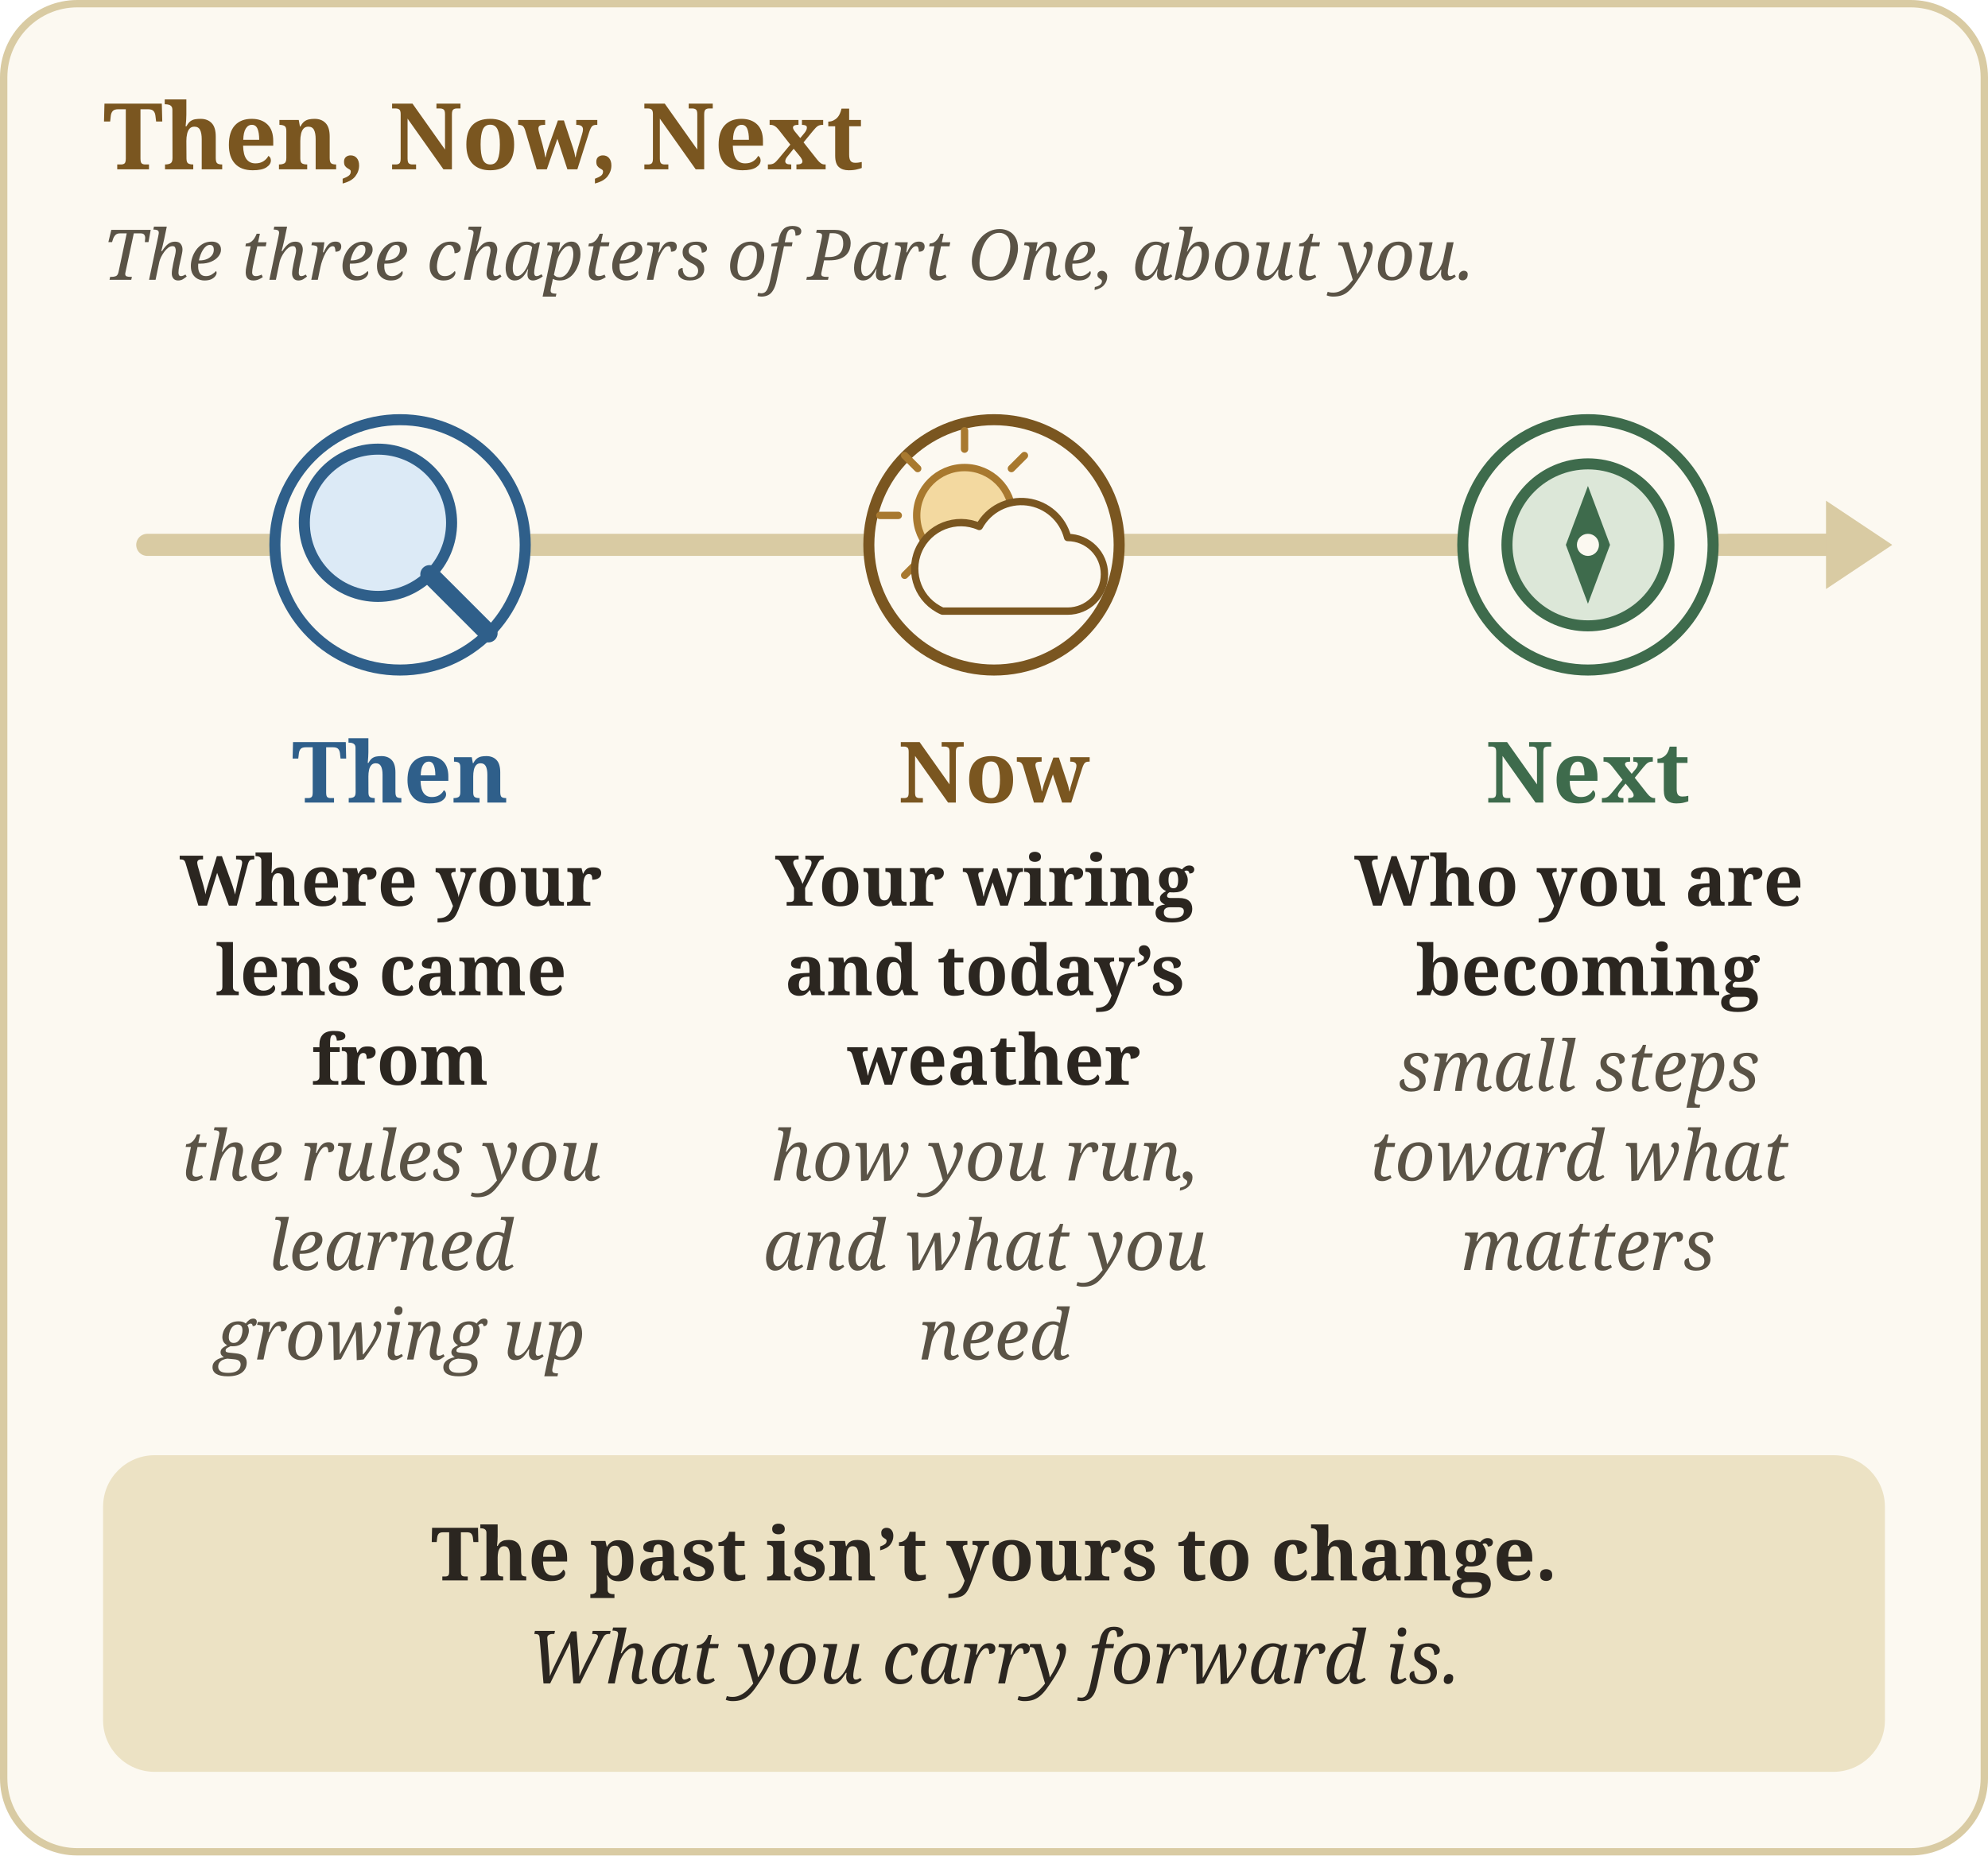
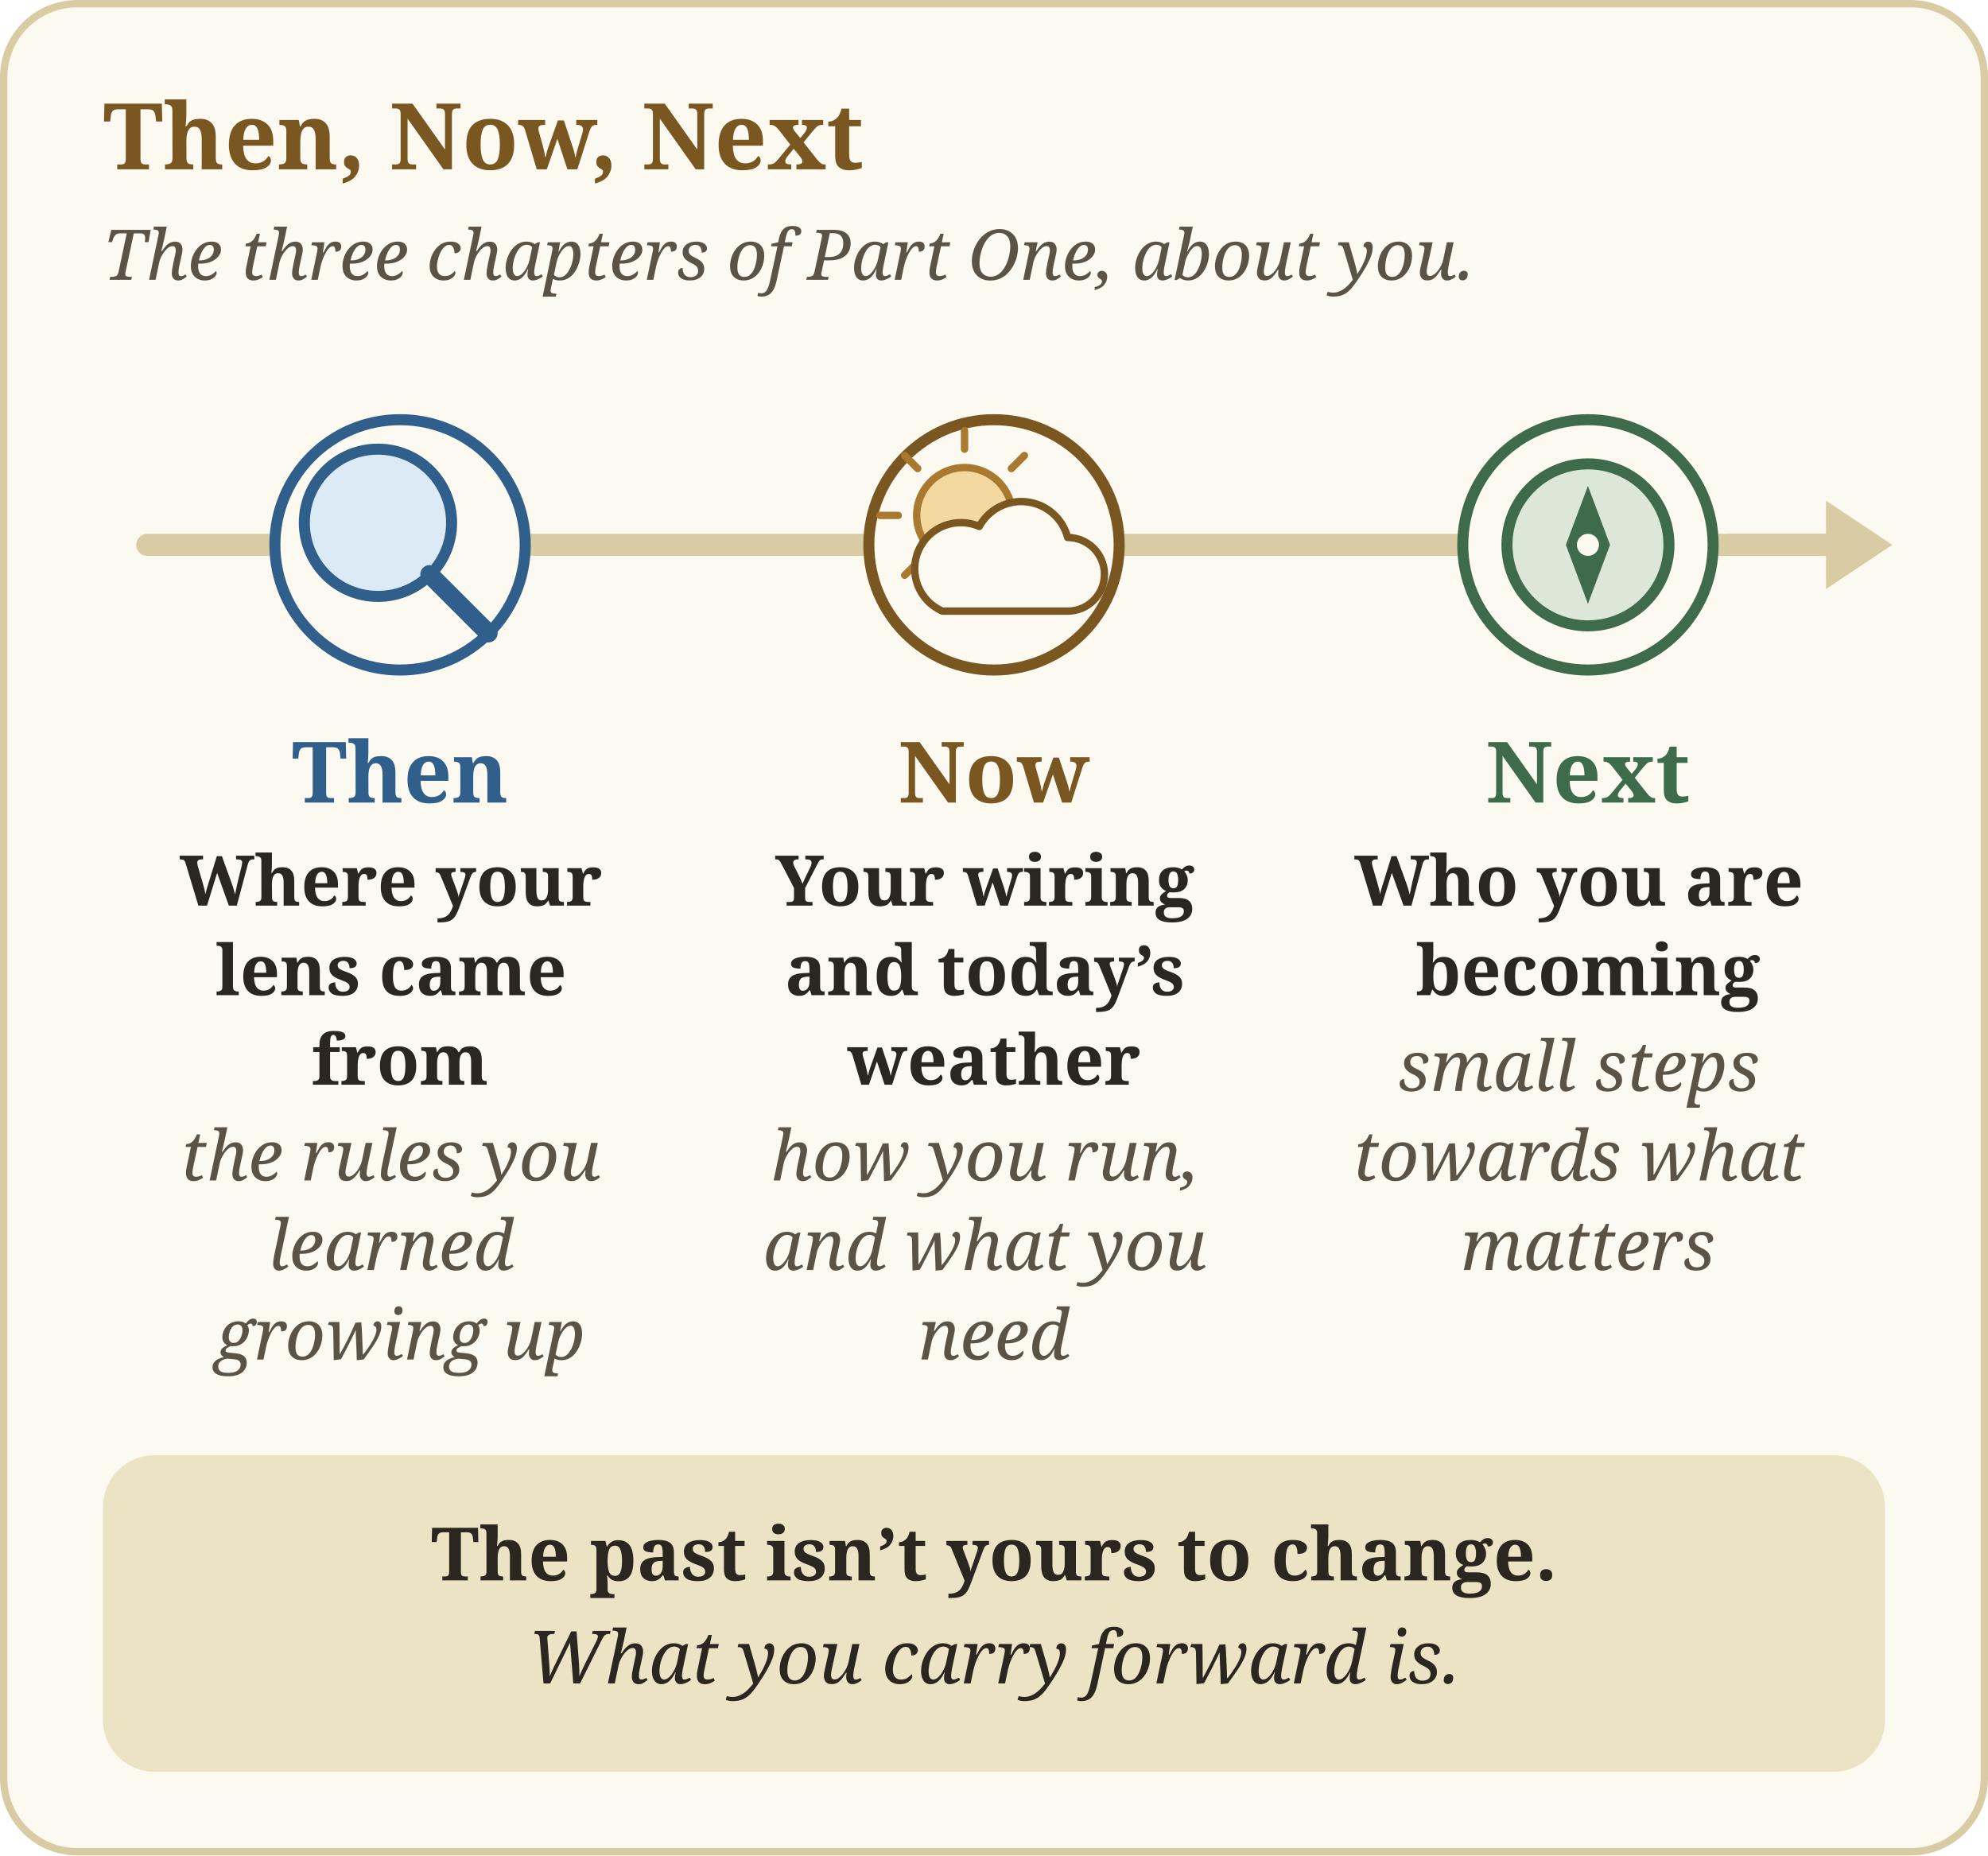
<svg xmlns="http://www.w3.org/2000/svg" viewBox="0 0 540 504" width="540" height="504" role="img" aria-labelledby="fig-partone-tnn-t fig-partone-tnn-d" font-family="Lora, Georgia, serif" fill="#2B2620">
  <rect x="1" y="1" width="538" height="502" rx="20" fill="#FCF9F1" stroke="#D9CBA3" stroke-width="2" />
  <text x="28" y="46" font-size="25" font-weight="bold" fill="#7A5620">Then, Now, Next</text>
  <text x="28" y="76" font-size="19" font-style="italic" fill="#5A5346">The three chapters of Part One, about you.</text>
  <line x1="40" y1="148" x2="500" y2="148" stroke="#D9CBA3" stroke-width="6" stroke-linecap="round" />
  <line x1="470" y1="148" x2="506" y2="148" stroke="#D9CBA3" stroke-width="6" stroke-linecap="round" />
  <path d="M496 136.0 L514 148.0 L496 160.0 Z" fill="#D9CBA3" />
  <circle cx="108.667" cy="148" r="34" fill="#FCF9F1" stroke="#2F5F8A" stroke-width="3" />
  <circle cx="102.667" cy="142" r="20" fill="#DCEAF6" stroke="#2F5F8A" stroke-width="3" />
  <line x1="116.667" y1="156" x2="132.667" y2="172" stroke="#2F5F8A" stroke-width="5" stroke-linecap="round" />
  <text x="108.667" y="218" font-size="23" font-weight="bold" fill="#2F5F8A" text-anchor="middle">Then</text>
  <text x="108.667" y="246" font-size="19" font-weight="bold" text-anchor="middle">
    <tspan x="108.667" dy="0">Where your</tspan>
    <tspan x="108.667" dy="24.32">lens came</tspan>
    <tspan x="108.667" dy="24.32">from</tspan>
  </text>
  <text x="108.667" y="320.64" font-size="19" font-style="italic" fill="#5A5346" text-anchor="middle">
    <tspan x="108.667" dy="0">the rules you</tspan>
    <tspan x="108.667" dy="24.32">learned</tspan>
    <tspan x="108.667" dy="24.32">growing up</tspan>
  </text>
  <circle cx="270" cy="148" r="34" fill="#FCF9F1" stroke="#7A5620" stroke-width="3" />
  <circle cx="262" cy="140" r="13" fill="#F3D9A0" stroke="#A8792F" stroke-width="2" />
  <line x1="280" y1="140" x2="285" y2="140" stroke="#A8792F" stroke-width="2" stroke-linecap="round" />
  <line x1="274.728" y1="152.728" x2="278.263" y2="156.263" stroke="#A8792F" stroke-width="2" stroke-linecap="round" />
  <line x1="262" y1="158" x2="262" y2="163" stroke="#A8792F" stroke-width="2" stroke-linecap="round" />
  <line x1="249.272" y1="152.728" x2="245.737" y2="156.263" stroke="#A8792F" stroke-width="2" stroke-linecap="round" />
  <line x1="244" y1="140" x2="239" y2="140" stroke="#A8792F" stroke-width="2" stroke-linecap="round" />
  <line x1="249.272" y1="127.272" x2="245.737" y2="123.737" stroke="#A8792F" stroke-width="2" stroke-linecap="round" />
  <line x1="262" y1="122" x2="262" y2="117" stroke="#A8792F" stroke-width="2" stroke-linecap="round" />
  <line x1="274.728" y1="127.272" x2="278.263" y2="123.737" stroke="#A8792F" stroke-width="2" stroke-linecap="round" />
  <path d="M256.0 166.0 h34 a10 10 0 0 0 0 -20 a13 13 0 0 0 -24 -3 a9 9 0 0 0 -10 23 z" fill="#FCF9F1" stroke="#7A5620" stroke-width="2" stroke-linecap="round" stroke-linejoin="round" />
  <text x="270" y="218" font-size="23" font-weight="bold" fill="#7A5620" text-anchor="middle">Now</text>
  <text x="270" y="246" font-size="19" font-weight="bold" text-anchor="middle">
    <tspan x="270" dy="0">Your wiring</tspan>
    <tspan x="270" dy="24.32">and today’s</tspan>
    <tspan x="270" dy="24.32">weather</tspan>
  </text>
  <text x="270" y="320.64" font-size="19" font-style="italic" fill="#5A5346" text-anchor="middle">
    <tspan x="270" dy="0">how you run,</tspan>
    <tspan x="270" dy="24.32">and what you</tspan>
    <tspan x="270" dy="24.32">need</tspan>
  </text>
  <circle cx="431.333" cy="148" r="34" fill="#FCF9F1" stroke="#3E6B4C" stroke-width="3" />
  <circle cx="431.333" cy="148" r="22" fill="#DCE7D8" stroke="#3E6B4C" stroke-width="3" />
  <path d="M431.333 132.0 L437.333 148.0 L431.333 164.0 L425.333 148.0 Z" fill="#3E6B4C" />
  <circle cx="431.333" cy="148" r="3" fill="#FCF9F1" />
  <text x="431.333" y="218" font-size="23" font-weight="bold" fill="#3E6B4C" text-anchor="middle">Next</text>
  <text x="431.333" y="246" font-size="19" font-weight="bold" text-anchor="middle">
    <tspan x="431.333" dy="0">Who you are</tspan>
    <tspan x="431.333" dy="24.32">becoming</tspan>
  </text>
  <text x="431.333" y="296.32" font-size="19" font-style="italic" fill="#5A5346" text-anchor="middle">
    <tspan x="431.333" dy="0">small steps</tspan>
-     <tspan x="431.333" dy="24.32">toward what</tspan>
+     <tspan x="431.333" dy="24.32">towards what</tspan>
    <tspan x="431.333" dy="24.32">matters</tspan>
  </text>
  <rect x="28" y="395.28" width="484" height="86" rx="14" fill="#ECE2C4" />
  <text x="270" y="429.28" font-size="20" font-weight="bold" text-anchor="middle">The past isn’t yours to change.</text>
  <text x="270" y="457.28" font-size="20" font-style="italic" text-anchor="middle">What you carry forward is.</text>
</svg>
